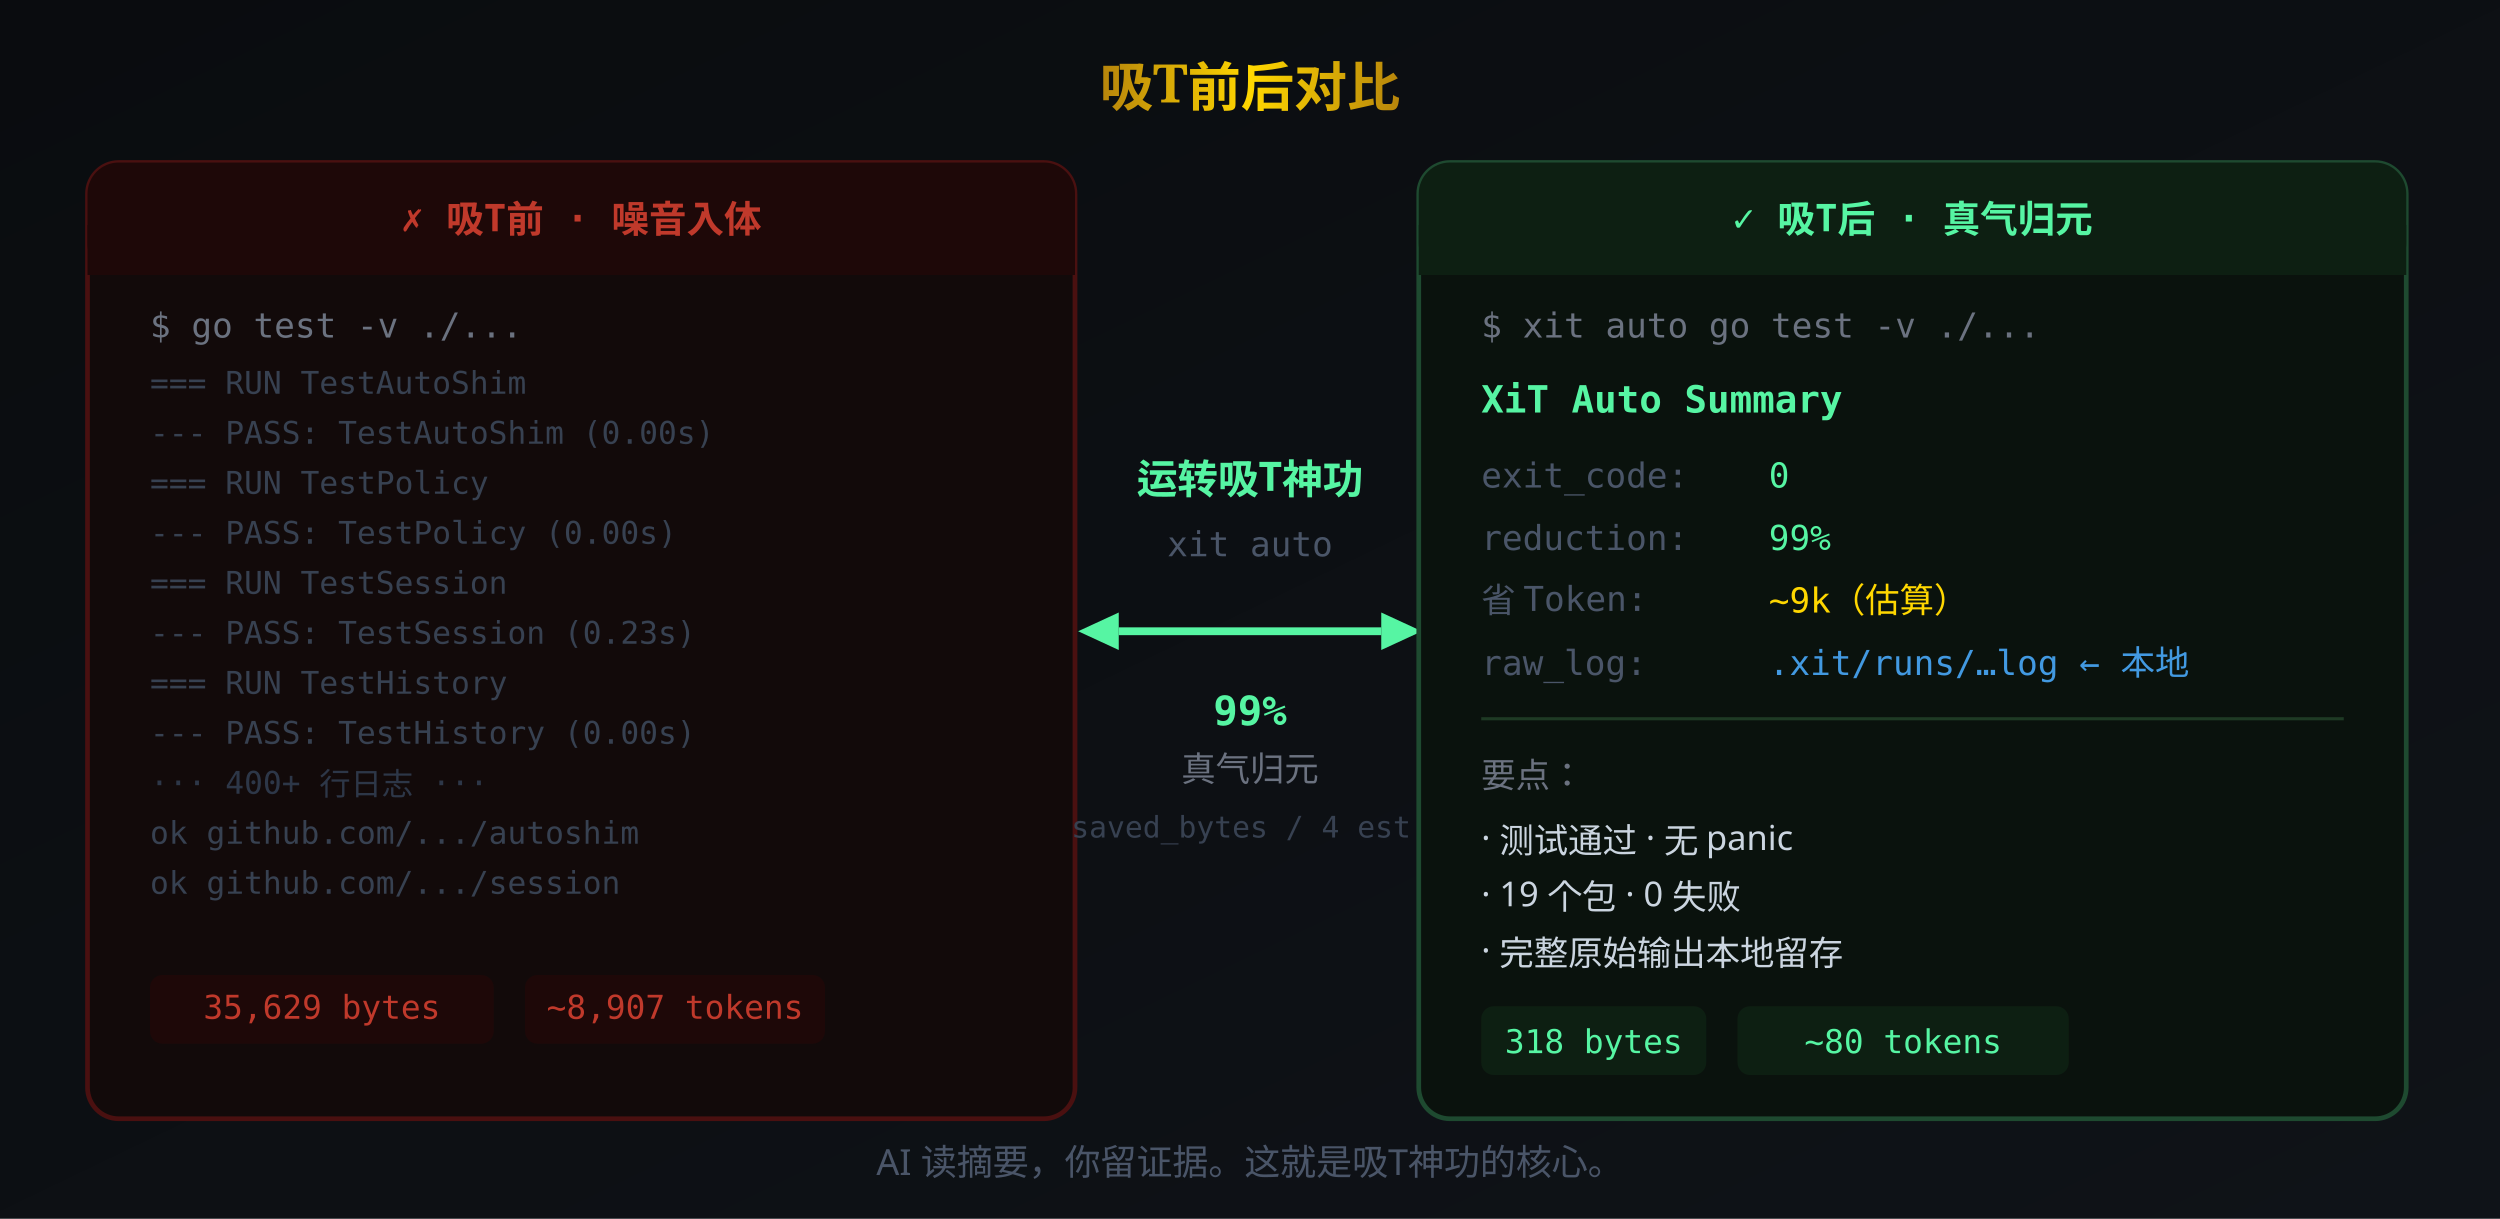
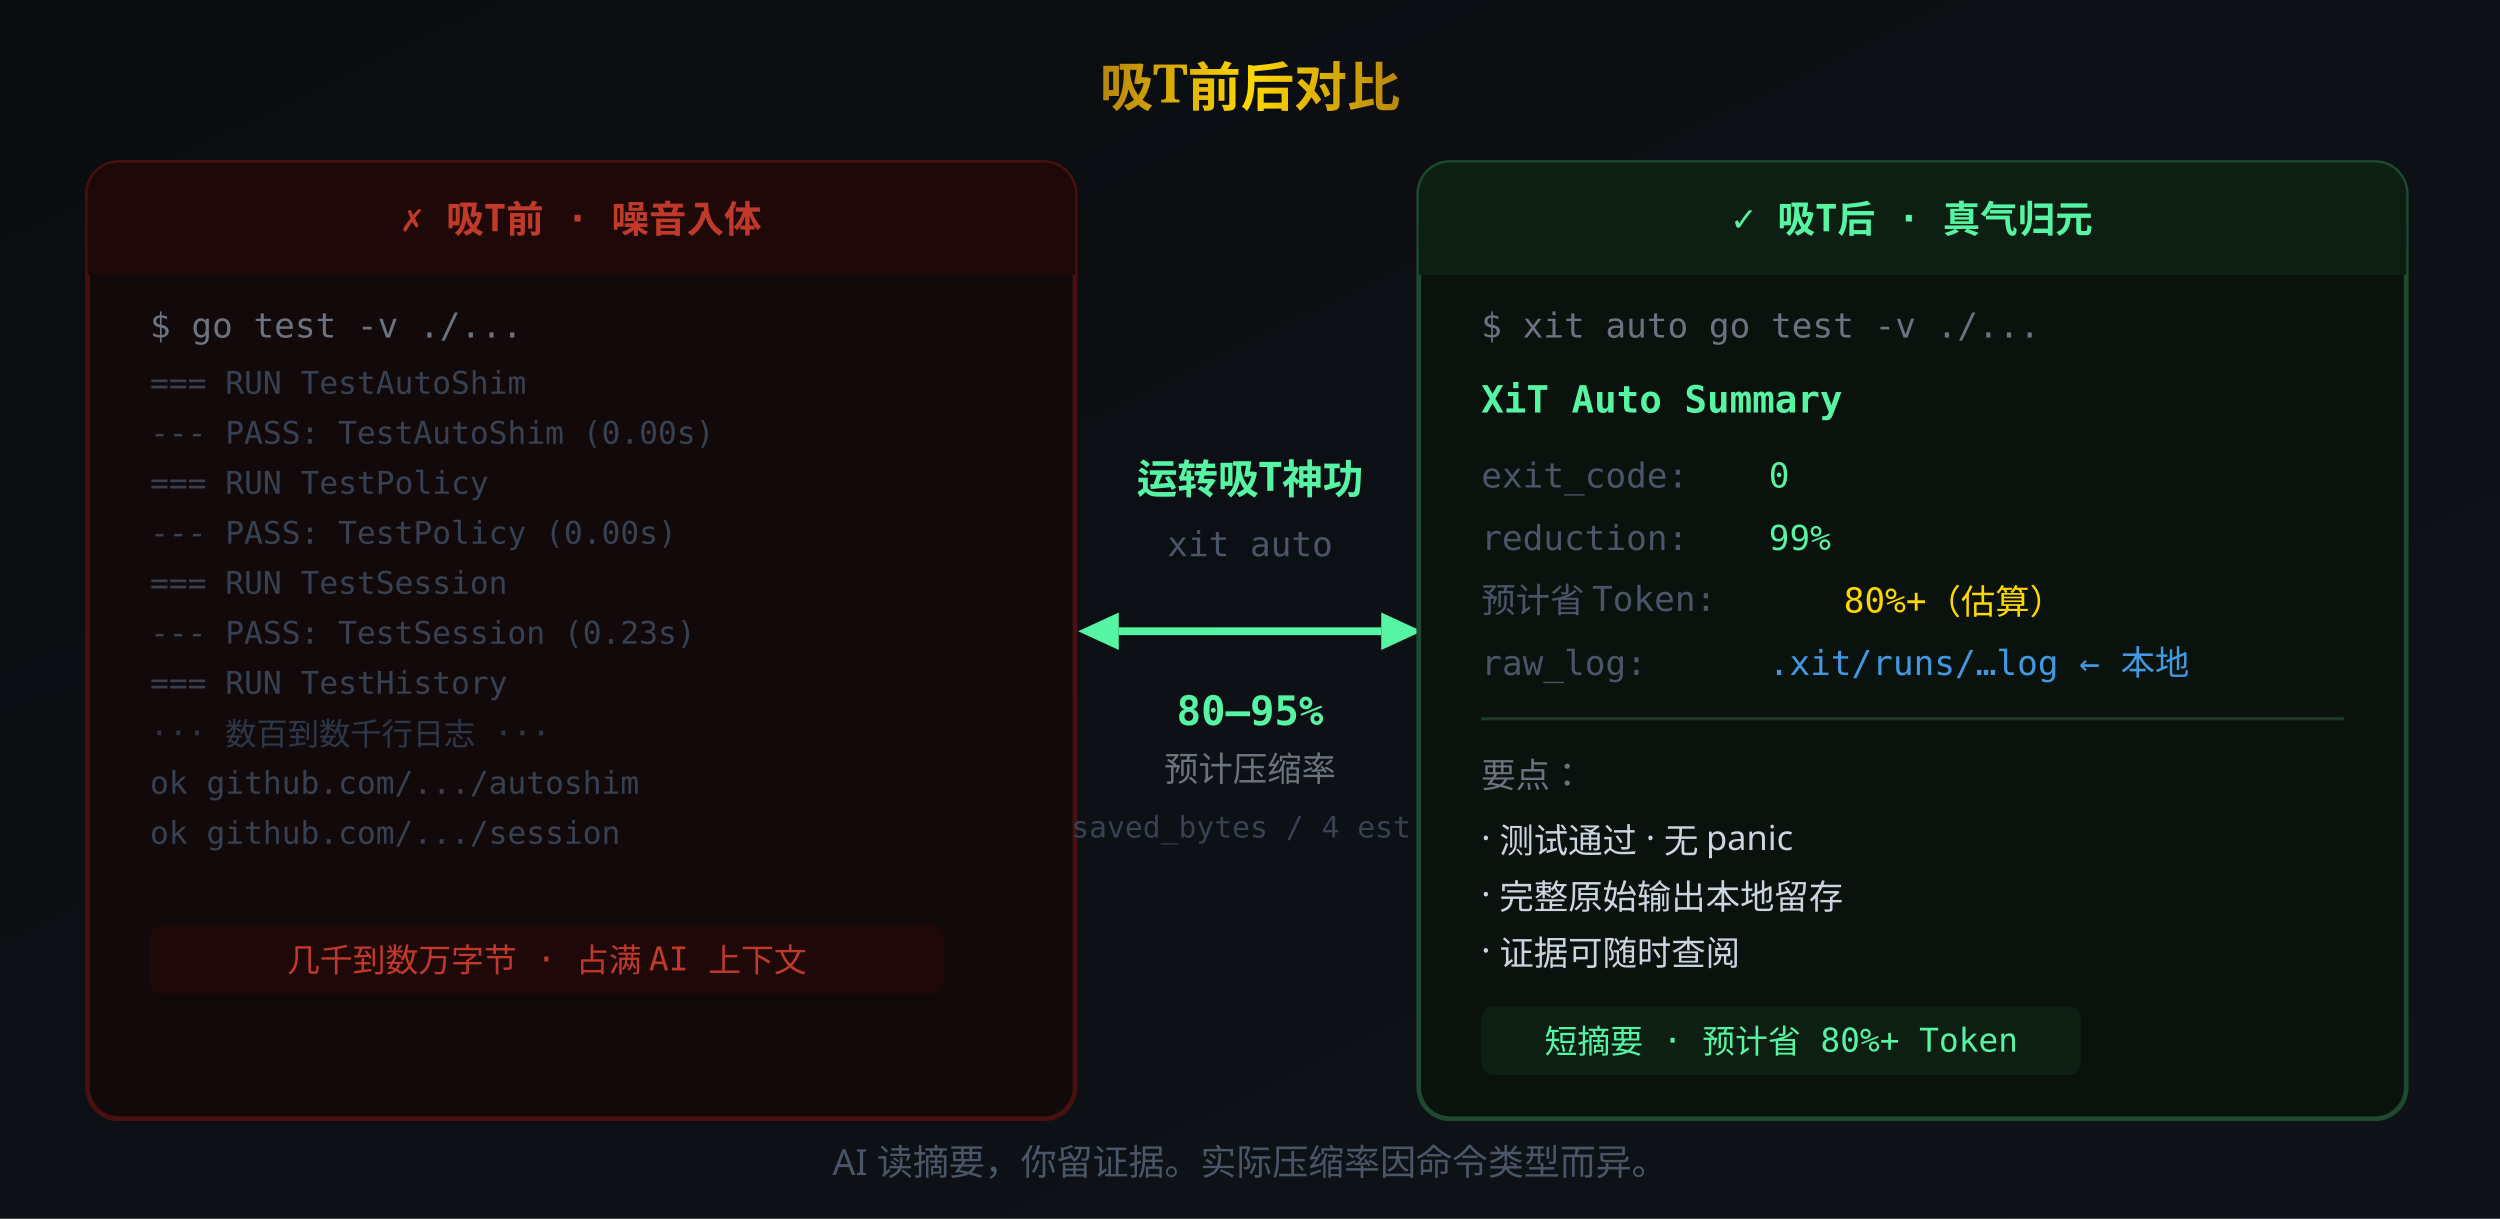
<svg xmlns="http://www.w3.org/2000/svg" viewBox="0 0 800 390" width="800" height="390">
  <defs>
    <linearGradient id="babg" x1="0" y1="0" x2="1" y2="1">
      <stop offset="0%" stop-color="#0a0c0f" />
      <stop offset="100%" stop-color="#0f1318" />
    </linearGradient>
    <linearGradient id="goldGrad" x1="0" y1="0" x2="1" y2="0">
      <stop offset="0%" stop-color="#b8860b" />
      <stop offset="50%" stop-color="#ffd700" />
      <stop offset="100%" stop-color="#b8860b" />
    </linearGradient>
  </defs>
  <rect width="800" height="390" fill="url(#babg)" />
  <text x="400" y="34" font-family="'PingFang SC', 'Microsoft YaHei', Georgia, serif" font-size="17" font-weight="700" fill="url(#goldGrad)" text-anchor="middle">吸T前后对比</text>
  <rect x="28" y="52" width="316" height="306" rx="10" fill="#120a0a" stroke="#4a1010" stroke-width="1.5" />
  <rect x="28" y="52" width="316" height="36" rx="10" fill="#1e0808" />
  <rect x="28" y="72" width="316" height="16" fill="#1e0808" />
  <text x="186" y="74" font-family="'PingFang SC', 'Microsoft YaHei', monospace" font-size="12" fill="#c0392b" text-anchor="middle" font-weight="600">✗ 吸T前 · 噪音入体</text>
  <text x="48" y="108" font-family="ui-monospace, 'SF Mono', Menlo, monospace" font-size="11" fill="#6b7280">$ go test -v ./...</text>
  <text x="48" y="126" font-family="ui-monospace, 'SF Mono', Menlo, monospace" font-size="10" fill="#374151">=== RUN   TestAutoShim</text>
  <text x="48" y="142" font-family="ui-monospace, 'SF Mono', Menlo, monospace" font-size="10" fill="#374151">--- PASS: TestAutoShim (0.00s)</text>
  <text x="48" y="158" font-family="ui-monospace, 'SF Mono', Menlo, monospace" font-size="10" fill="#374151">=== RUN   TestPolicy</text>
  <text x="48" y="174" font-family="ui-monospace, 'SF Mono', Menlo, monospace" font-size="10" fill="#374151">--- PASS: TestPolicy (0.00s)</text>
  <text x="48" y="190" font-family="ui-monospace, 'SF Mono', Menlo, monospace" font-size="10" fill="#374151">=== RUN   TestSession</text>
  <text x="48" y="206" font-family="ui-monospace, 'SF Mono', Menlo, monospace" font-size="10" fill="#374151">--- PASS: TestSession (0.23s)</text>
  <text x="48" y="222" font-family="ui-monospace, 'SF Mono', Menlo, monospace" font-size="10" fill="#374151">=== RUN   TestHistory</text>
-   <text x="48" y="238" font-family="ui-monospace, 'SF Mono', Menlo, monospace" font-size="10" fill="#374151">--- PASS: TestHistory (0.00s)</text>
-   <text x="48" y="254" font-family="ui-monospace, 'SF Mono', Menlo, monospace" font-size="10" fill="#2d3748">    ··· 400+ 行日志 ···</text>
-   <text x="48" y="270" font-family="ui-monospace, 'SF Mono', Menlo, monospace" font-size="10" fill="#374151">ok  github.com/.../autoshim</text>
-   <text x="48" y="286" font-family="ui-monospace, 'SF Mono', Menlo, monospace" font-size="10" fill="#374151">ok  github.com/.../session</text>
-   <rect x="48" y="312" width="110" height="22" rx="4" fill="#1e0808" />
-   <text x="103" y="326" font-family="ui-monospace, 'SF Mono', Menlo, monospace" font-size="10.5" fill="#c0392b" text-anchor="middle">35,629 bytes</text>
-   <rect x="168" y="312" width="96" height="22" rx="4" fill="#1e0808" />
-   <text x="216" y="326" font-family="ui-monospace, 'SF Mono', Menlo, monospace" font-size="10.5" fill="#c0392b" text-anchor="middle">~8,907 tokens</text>
+   <text x="48" y="238" font-family="ui-monospace, 'SF Mono', Menlo, monospace" font-size="10" fill="#2d3748">    ··· 数百到数千行日志 ···</text>
+   <text x="48" y="254" font-family="ui-monospace, 'SF Mono', Menlo, monospace" font-size="10" fill="#374151">ok  github.com/.../autoshim</text>
+   <text x="48" y="270" font-family="ui-monospace, 'SF Mono', Menlo, monospace" font-size="10" fill="#374151">ok  github.com/.../session</text>
+   <rect x="48" y="296" width="254" height="22" rx="4" fill="#1e0808" />
+   <text x="175" y="311" font-family="'PingFang SC', 'Microsoft YaHei', monospace" font-size="10.5" fill="#c0392b" text-anchor="middle">几千到数万字节 · 占满 AI 上下文</text>
  <text x="400" y="158" font-family="'PingFang SC', 'Microsoft YaHei', sans-serif" font-size="13" fill="#56f5a3" text-anchor="middle" font-weight="700">运转吸T神功</text>
  <text x="400" y="178" font-family="ui-monospace, 'SF Mono', Menlo, monospace" font-size="11" fill="#4a5568" text-anchor="middle">xit auto</text>
  <line x1="358" y1="202" x2="442" y2="202" stroke="#56f5a3" stroke-width="2.5" />
  <polygon points="442,196 455,202 442,208" fill="#56f5a3" />
  <polygon points="358,196 345,202 358,208" fill="#56f5a3" />
-   <text x="400" y="232" font-family="ui-monospace, 'SF Mono', Menlo, monospace" font-size="13" fill="#56f5a3" text-anchor="middle" font-weight="700">99%</text>
-   <text x="400" y="250" font-family="'PingFang SC', 'Microsoft YaHei', sans-serif" font-size="11" fill="#6b7280" text-anchor="middle">真气归元</text>
+   <text x="400" y="232" font-family="ui-monospace, 'SF Mono', Menlo, monospace" font-size="13" fill="#56f5a3" text-anchor="middle" font-weight="700">80–95%</text>
+   <text x="400" y="250" font-family="'PingFang SC', 'Microsoft YaHei', sans-serif" font-size="11" fill="#6b7280" text-anchor="middle">预计压缩率</text>
  <text x="400" y="268" font-family="ui-monospace, 'SF Mono', Menlo, monospace" font-size="9.5" fill="#374151" text-anchor="middle">saved_bytes / 4 est.</text>
  <rect x="454" y="52" width="316" height="306" rx="10" fill="#0a120d" stroke="#1e4a30" stroke-width="1.5" />
  <rect x="454" y="52" width="316" height="36" rx="10" fill="#0d1f12" />
  <rect x="454" y="72" width="316" height="16" fill="#0d1f12" />
  <text x="612" y="74" font-family="'PingFang SC', 'Microsoft YaHei', monospace" font-size="12" fill="#56f5a3" text-anchor="middle" font-weight="600">✓ 吸T后 · 真气归元</text>
  <text x="474" y="108" font-family="ui-monospace, 'SF Mono', Menlo, monospace" font-size="11" fill="#6b7280">$ xit auto go test -v ./...</text>
  <text x="474" y="132" font-family="ui-monospace, 'SF Mono', Menlo, monospace" font-size="12" fill="#56f5a3" font-weight="bold">XiT Auto Summary</text>
  <text x="474" y="156" font-family="ui-monospace, 'SF Mono', Menlo, monospace" font-size="11" fill="#4a5568">exit_code: </text>
  <text x="566" y="156" font-family="ui-monospace, 'SF Mono', Menlo, monospace" font-size="11" fill="#56f5a3">0</text>
  <text x="474" y="176" font-family="ui-monospace, 'SF Mono', Menlo, monospace" font-size="11" fill="#4a5568">reduction: </text>
  <text x="566" y="176" font-family="ui-monospace, 'SF Mono', Menlo, monospace" font-size="11" fill="#56f5a3">99%</text>
-   <text x="474" y="196" font-family="ui-monospace, 'SF Mono', Menlo, monospace" font-size="11" fill="#4a5568">省 Token: </text>
-   <text x="566" y="196" font-family="ui-monospace, 'SF Mono', Menlo, monospace" font-size="11" fill="#ffd700">~9k（估算）</text>
+   <text x="474" y="196" font-family="ui-monospace, 'SF Mono', Menlo, monospace" font-size="11" fill="#4a5568">预计省 Token: </text>
+   <text x="590" y="196" font-family="ui-monospace, 'SF Mono', Menlo, monospace" font-size="11" fill="#ffd700">80%+（估算）</text>
  <text x="474" y="216" font-family="ui-monospace, 'SF Mono', Menlo, monospace" font-size="11" fill="#4a5568">raw_log:   </text>
  <text x="566" y="216" font-family="ui-monospace, 'SF Mono', Menlo, monospace" font-size="11" fill="#4299e1">.xit/runs/…log ← 本地</text>
  <line x1="474" y1="230" x2="750" y2="230" stroke="#1e3a24" stroke-width="1" />
  <text x="474" y="252" font-family="'PingFang SC', 'Microsoft YaHei', sans-serif" font-size="11" fill="#6b7280">要点：</text>
  <text x="474" y="272" font-family="'PingFang SC', 'Microsoft YaHei', sans-serif" font-size="11" fill="#cbd5e0">· 测试通过 · 无 panic</text>
-   <text x="474" y="290" font-family="'PingFang SC', 'Microsoft YaHei', sans-serif" font-size="11" fill="#cbd5e0">· 19 个包 · 0 失败</text>
-   <text x="474" y="308" font-family="'PingFang SC', 'Microsoft YaHei', sans-serif" font-size="11" fill="#cbd5e0">· 完整原始输出本地留存</text>
-   <rect x="474" y="322" width="72" height="22" rx="4" fill="#0d1f12" />
-   <text x="510" y="337" font-family="ui-monospace, 'SF Mono', Menlo, monospace" font-size="10.5" fill="#56f5a3" text-anchor="middle">318 bytes</text>
-   <rect x="556" y="322" width="106" height="22" rx="4" fill="#0d1f12" />
-   <text x="609" y="337" font-family="ui-monospace, 'SF Mono', Menlo, monospace" font-size="10.5" fill="#56f5a3" text-anchor="middle">~80 tokens</text>
-   <text x="400" y="376" font-family="'PingFang SC', 'Microsoft YaHei', sans-serif" font-size="11.5" fill="#4a5568" text-anchor="middle">AI 读摘要，你留证据。这就是吸T神功的核心。</text>
+   <text x="474" y="290" font-family="'PingFang SC', 'Microsoft YaHei', sans-serif" font-size="11" fill="#cbd5e0">· 完整原始输出本地留存</text>
+   <text x="474" y="308" font-family="'PingFang SC', 'Microsoft YaHei', sans-serif" font-size="11" fill="#cbd5e0">· 证据可随时查阅</text>
+   <rect x="474" y="322" width="192" height="22" rx="4" fill="#0d1f12" />
+   <text x="570" y="337" font-family="'PingFang SC', 'Microsoft YaHei', monospace" font-size="10.5" fill="#56f5a3" text-anchor="middle">短摘要 · 预计省 80%+ Token</text>
+   <text x="400" y="376" font-family="'PingFang SC', 'Microsoft YaHei', sans-serif" font-size="11.5" fill="#4a5568" text-anchor="middle">AI 读摘要，你留证据。实际压缩率因命令类型而异。</text>
</svg>
